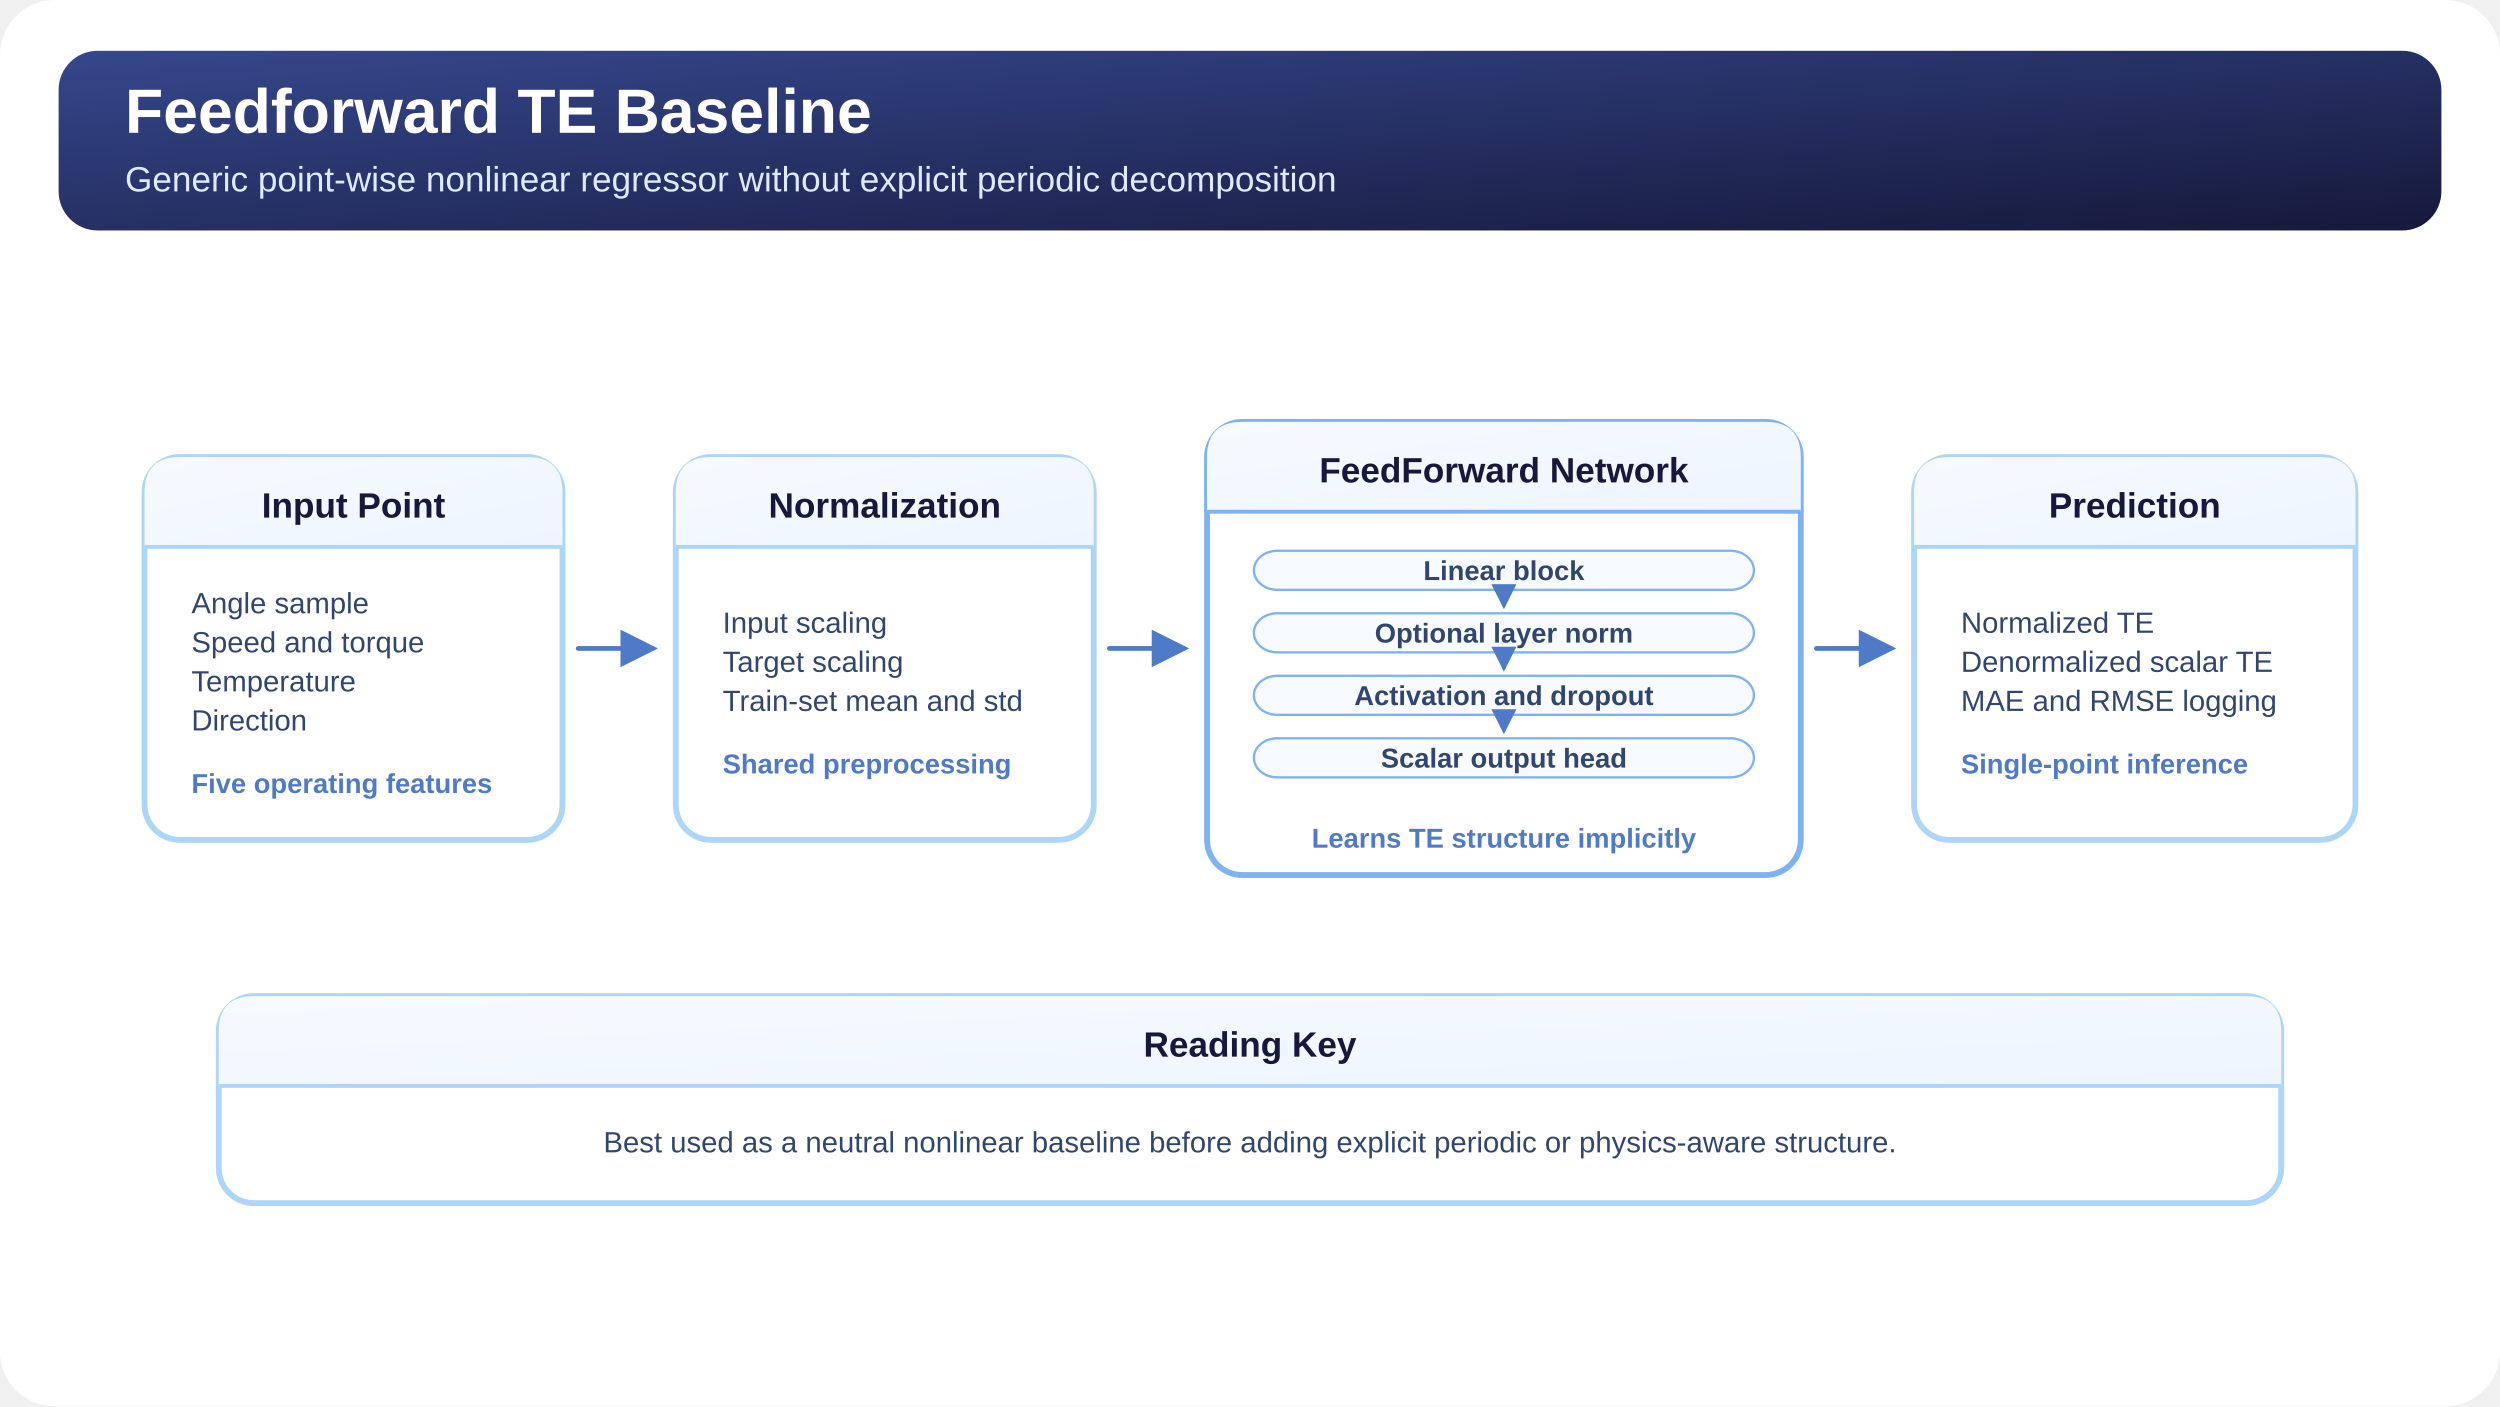
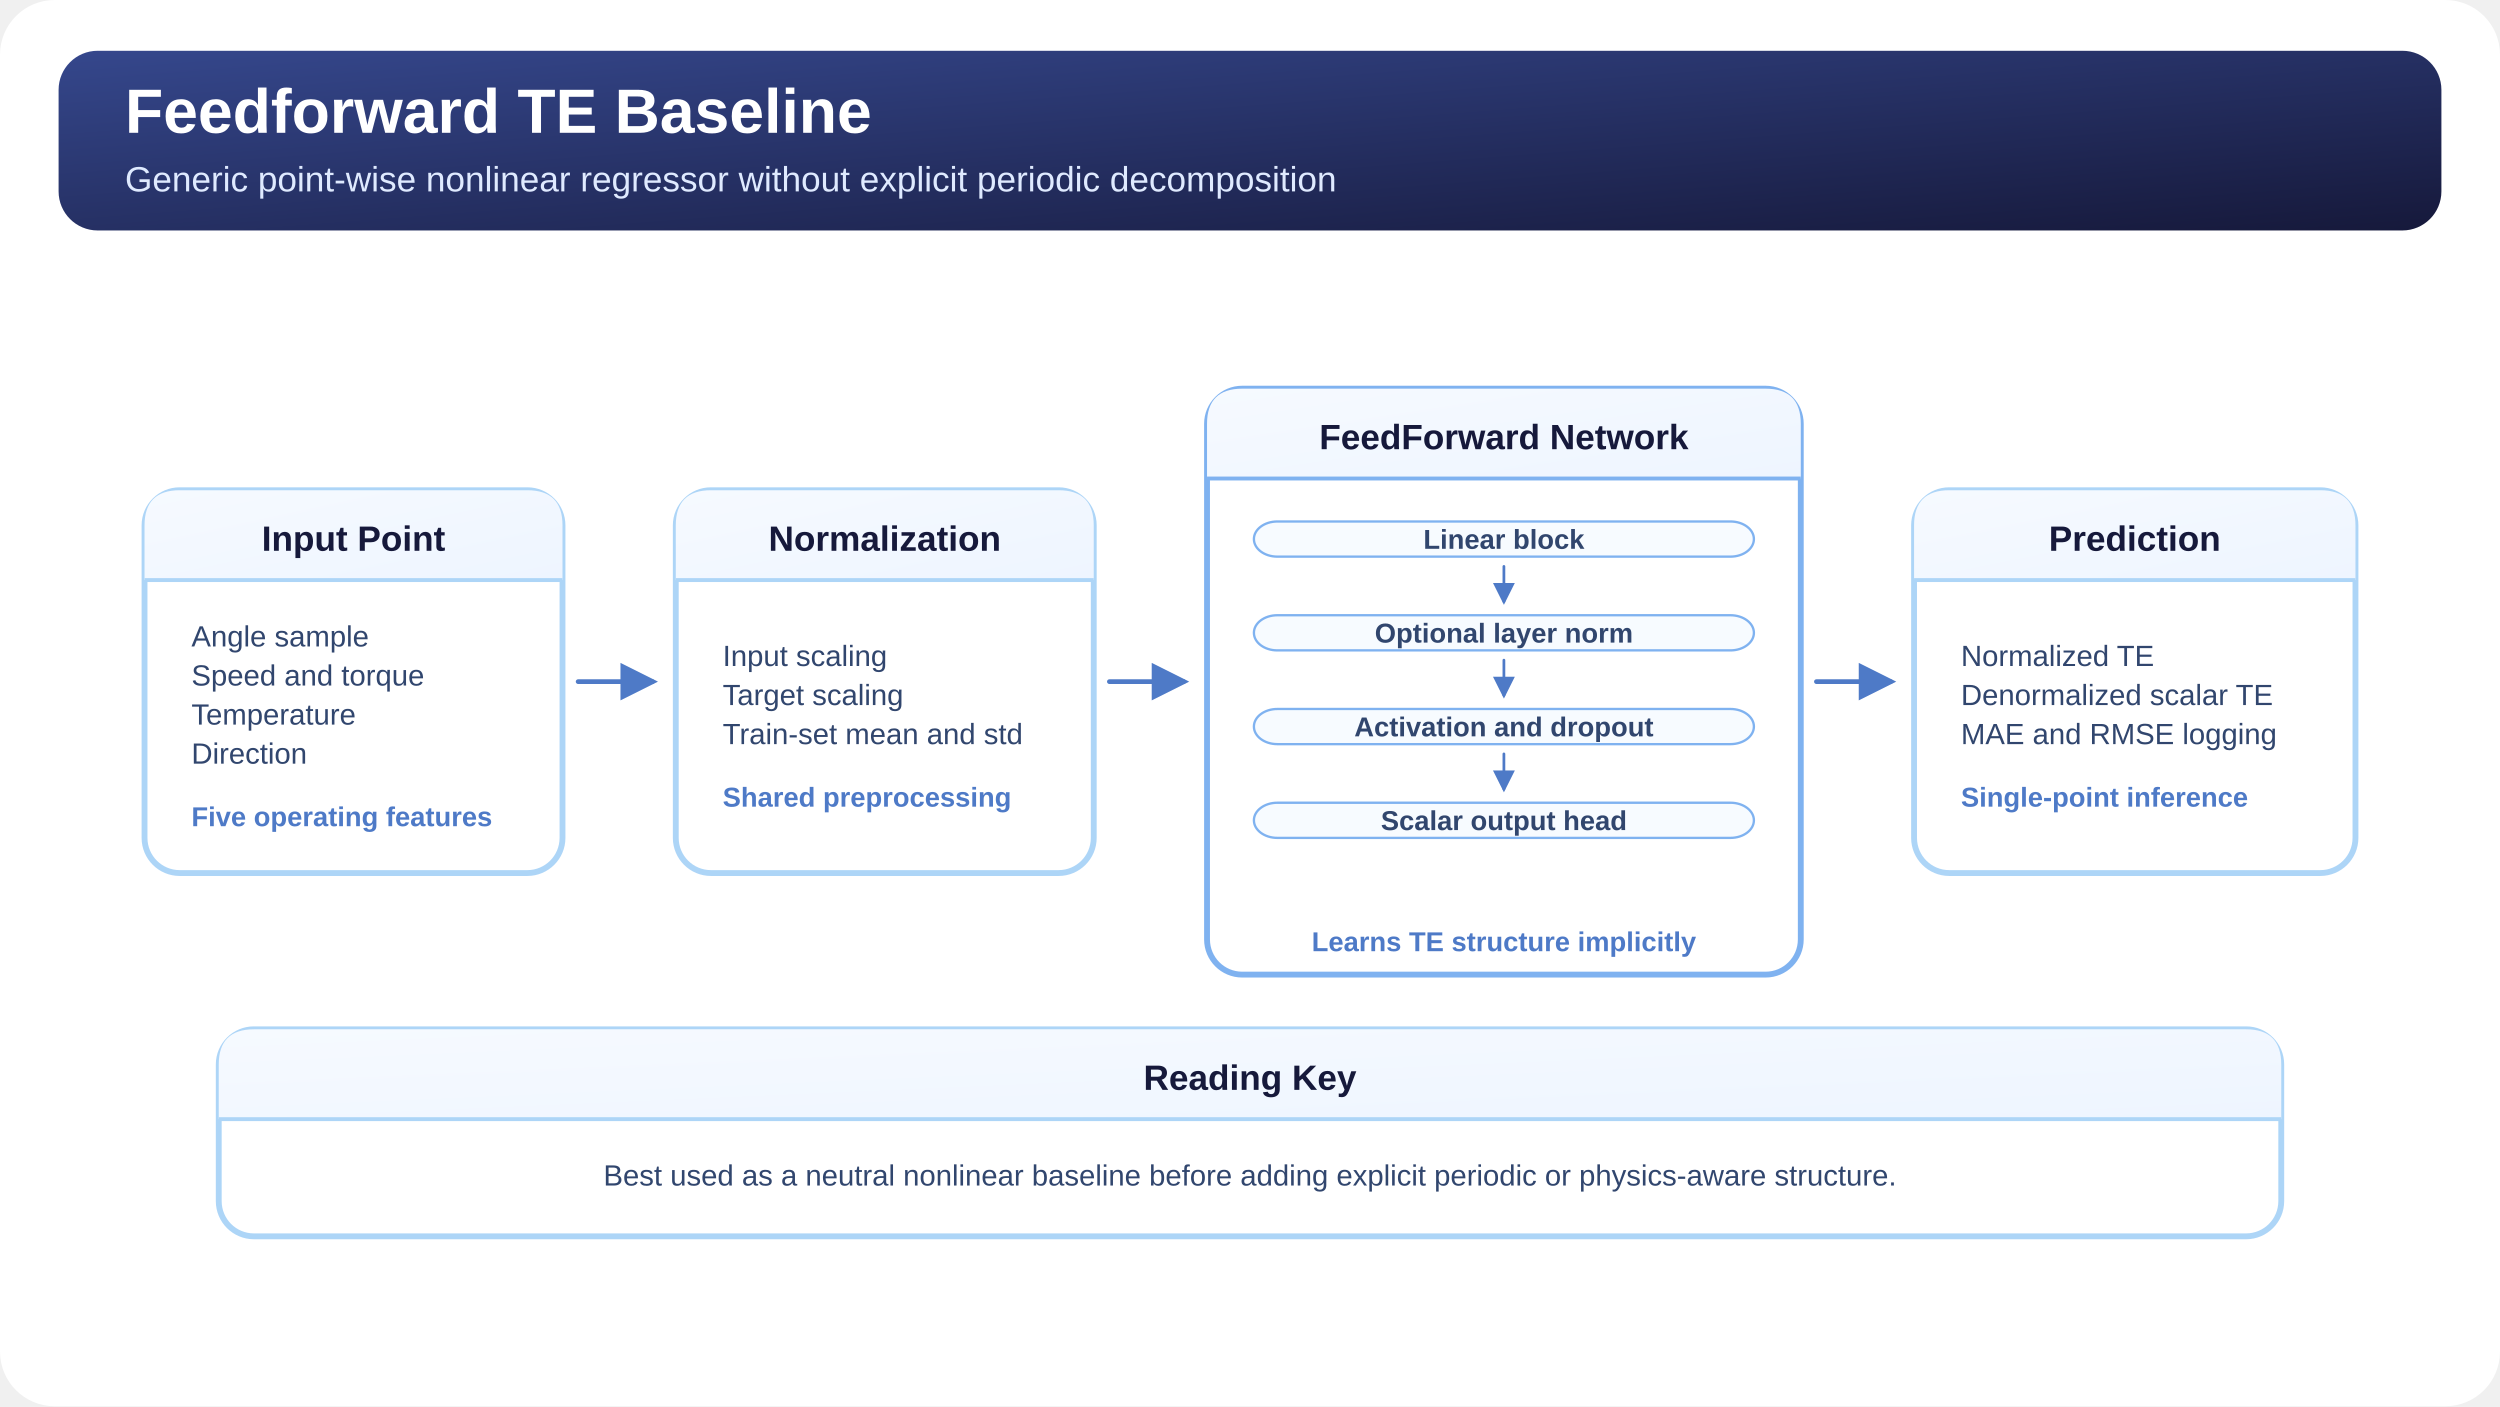
<svg xmlns="http://www.w3.org/2000/svg" width="1280" height="720" viewBox="0 0 1280 720" role="img" aria-labelledby="title desc">
  <defs>
    <linearGradient id="canvas_header" x1="0" y1="0" x2="1" y2="1">
      <stop offset="0%" stop-color="#35478C" />
      <stop offset="100%" stop-color="#16193B" />
    </linearGradient>
    <linearGradient id="card_header" x1="0" y1="0" x2="1" y2="1">
      <stop offset="0%" stop-color="#F6FAFF" />
      <stop offset="100%" stop-color="#EEF5FF" />
    </linearGradient>
    <marker id="arrow_head" markerWidth="8" markerHeight="8" refX="6.8" refY="4" orient="auto" markerUnits="strokeWidth">
      <path d="M0,0 L8,4 L0,8 Z" fill="#4E7AC7" />
    </marker>
    <style>
      .canvas-title { font: 700 32px 'Segoe UI', Arial, sans-serif; fill: #ffffff; }
      .canvas-subtitle { font: 500 18px 'Segoe UI', Arial, sans-serif; fill: #dfeaff; }
      .card-title { font: 700 18px 'Segoe UI', Arial, sans-serif; fill: #16193B; }
      .card-text { font: 500 15px 'Segoe UI', Arial, sans-serif; fill: #31466E; }
      .card-note { font: 600 14px 'Segoe UI', Arial, sans-serif; fill: #4E7AC7; }
      .label { font: 700 16px 'Segoe UI', Arial, sans-serif; fill: #16193B; }
      .tiny { font: 600 14px 'Segoe UI', Arial, sans-serif; fill: #4E7AC7; }
      .node-label { font: 700 12px 'Segoe UI', Arial, sans-serif; fill: #16193B; }
      .node-small-label { font: 700 11px 'Segoe UI', Arial, sans-serif; fill: #16193B; }
      .flow-row-text { font: 600 14px 'Segoe UI', Arial, sans-serif; fill: #31466E; }
    </style>
  </defs>
  <rect x="0" y="0" width="1280" height="720" rx="28" fill="#FFFFFF" />
  <rect x="30" y="26" width="1220" height="92" rx="20" fill="url(#canvas_header)" />
  <text x="64" y="68" class="canvas-title">Feedforward TE Baseline</text>
  <text x="64" y="98" class="canvas-subtitle">Generic point-wise nonlinear regressor without explicit periodic decomposition</text>
-   <g transform="translate(0,52.0)">
+   <g transform="translate(0,69.0)">
    <rect x="74" y="182" width="214" height="196" rx="18" fill="#FFFFFF" stroke="#ADD5F7" stroke-width="3" />
    <path d="M92, 182 H270 Q288, 182 288, 200 V228 H74 V200 Q74, 182 92, 182 Z" fill="url(#card_header)" />
    <line x1="74" y1="228" x2="288" y2="228" stroke="#ADD5F7" stroke-width="2" />
    <text x="181" y="213" text-anchor="middle" class="card-title">Input Point</text>
    <text x="98.0" y="262.0" text-anchor="start" class="card-text">Angle sample</text>
    <text x="98.0" y="282.0" text-anchor="start" class="card-text">Speed and torque</text>
    <text x="98.0" y="302.0" text-anchor="start" class="card-text">Temperature</text>
    <text x="98.0" y="322.0" text-anchor="start" class="card-text">Direction</text>
    <text x="98.0" y="354.0" text-anchor="start" class="card-note">Five operating features</text>
    <rect x="346" y="182" width="214" height="196" rx="18" fill="#FFFFFF" stroke="#ADD5F7" stroke-width="3" />
    <path d="M364, 182 H542 Q560, 182 560, 200 V228 H346 V200 Q346, 182 364, 182 Z" fill="url(#card_header)" />
    <line x1="346" y1="228" x2="560" y2="228" stroke="#ADD5F7" stroke-width="2" />
    <text x="453" y="213" text-anchor="middle" class="card-title">Normalization</text>
    <text x="370.0" y="272.0" text-anchor="start" class="card-text">Input scaling</text>
    <text x="370.0" y="292.0" text-anchor="start" class="card-text">Target scaling</text>
    <text x="370.0" y="312.0" text-anchor="start" class="card-text">Train-set mean and std</text>
    <text x="370.0" y="344.0" text-anchor="start" class="card-note">Shared preprocessing</text>
-     <rect x="618" y="164" width="304" height="232" rx="18" fill="#FFFFFF" stroke="#7FB2F0" stroke-width="3" />
-     <path d="M636, 164 H904 Q922, 164 922, 182 V210 H618 V182 Q618, 164 636, 164 Z" fill="url(#card_header)" />
-     <line x1="618" y1="210" x2="922" y2="210" stroke="#7FB2F0" stroke-width="2" />
-     <text x="770.0" y="195" text-anchor="middle" class="card-title">FeedForward Network</text>
-     <rect x="642" y="230.0" width="256" height="20" rx="12" fill="#F7FBFF" stroke="#7FB2F0" stroke-width="1.2" />
-     <text x="770.0" y="245.0" text-anchor="middle" class="flow-row-text">Linear block</text>
-     <line x1="770.0" y1="253.0" x2="770.0" y2="258.0" stroke="#4E7AC7" stroke-width="1.6" stroke-linecap="round" marker-end="url(#arrow_head)" />
-     <rect x="642" y="262.0" width="256" height="20" rx="12" fill="#F7FBFF" stroke="#7FB2F0" stroke-width="1.2" />
-     <text x="770.0" y="277.0" text-anchor="middle" class="flow-row-text">Optional layer norm</text>
-     <line x1="770.0" y1="285.0" x2="770.0" y2="290.0" stroke="#4E7AC7" stroke-width="1.6" stroke-linecap="round" marker-end="url(#arrow_head)" />
-     <rect x="642" y="294.0" width="256" height="20" rx="12" fill="#F7FBFF" stroke="#7FB2F0" stroke-width="1.2" />
-     <text x="770.0" y="309.0" text-anchor="middle" class="flow-row-text">Activation and dropout</text>
-     <line x1="770.0" y1="317.0" x2="770.0" y2="322.0" stroke="#4E7AC7" stroke-width="1.6" stroke-linecap="round" marker-end="url(#arrow_head)" />
-     <rect x="642" y="326.0" width="256" height="20" rx="12" fill="#F7FBFF" stroke="#7FB2F0" stroke-width="1.2" />
-     <text x="770.0" y="341.0" text-anchor="middle" class="flow-row-text">Scalar output head</text>
-     <text x="770.0" y="382.0" text-anchor="middle" class="card-note">Learns TE structure implicitly</text>
+     <rect x="618" y="130" width="304" height="300" rx="18" fill="#FFFFFF" stroke="#7FB2F0" stroke-width="3" />
+     <path d="M636, 130 H904 Q922, 130 922, 148 V176 H618 V148 Q618, 130 636, 130 Z" fill="url(#card_header)" />
+     <line x1="618" y1="176" x2="922" y2="176" stroke="#7FB2F0" stroke-width="2" />
+     <text x="770.0" y="161" text-anchor="middle" class="card-title">FeedForward Network</text>
+     <rect x="642" y="198.0" width="256" height="18" rx="12" fill="#F7FBFF" stroke="#7FB2F0" stroke-width="1.2" />
+     <text x="770.0" y="212.0" text-anchor="middle" class="flow-row-text">Linear block</text>
+     <line x1="770.0" y1="221.0" x2="770.0" y2="239.0" stroke="#4E7AC7" stroke-width="1.4" stroke-linecap="round" marker-end="url(#arrow_head)" />
+     <rect x="642" y="246.0" width="256" height="18" rx="12" fill="#F7FBFF" stroke="#7FB2F0" stroke-width="1.2" />
+     <text x="770.0" y="260.0" text-anchor="middle" class="flow-row-text">Optional layer norm</text>
+     <line x1="770.0" y1="269.0" x2="770.0" y2="287.0" stroke="#4E7AC7" stroke-width="1.4" stroke-linecap="round" marker-end="url(#arrow_head)" />
+     <rect x="642" y="294.0" width="256" height="18" rx="12" fill="#F7FBFF" stroke="#7FB2F0" stroke-width="1.2" />
+     <text x="770.0" y="308.0" text-anchor="middle" class="flow-row-text">Activation and dropout</text>
+     <line x1="770.0" y1="317.0" x2="770.0" y2="335.0" stroke="#4E7AC7" stroke-width="1.4" stroke-linecap="round" marker-end="url(#arrow_head)" />
+     <rect x="642" y="342.0" width="256" height="18" rx="12" fill="#F7FBFF" stroke="#7FB2F0" stroke-width="1.2" />
+     <text x="770.0" y="356.0" text-anchor="middle" class="flow-row-text">Scalar output head</text>
+     <text x="770.0" y="418.0" text-anchor="middle" class="card-note">Learns TE structure implicitly</text>
    <rect x="980" y="182" width="226" height="196" rx="18" fill="#FFFFFF" stroke="#ADD5F7" stroke-width="3" />
    <path d="M998, 182 H1188 Q1206, 182 1206, 200 V228 H980 V200 Q980, 182 998, 182 Z" fill="url(#card_header)" />
    <line x1="980" y1="228" x2="1206" y2="228" stroke="#ADD5F7" stroke-width="2" />
    <text x="1093" y="213" text-anchor="middle" class="card-title">Prediction</text>
    <text x="1004.0" y="272.0" text-anchor="start" class="card-text">Normalized TE</text>
    <text x="1004.0" y="292.0" text-anchor="start" class="card-text">Denormalized scalar TE</text>
    <text x="1004.0" y="312.0" text-anchor="start" class="card-text">MAE and RMSE logging</text>
    <text x="1004.0" y="344.0" text-anchor="start" class="card-note">Single-point inference</text>
    <path d="M296.0,280.0 L315.0,280.0 L315.0,280.0 L334.0,280.0" fill="none" stroke="#4E7AC7" stroke-width="2.4" stroke-linejoin="round" stroke-linecap="round" marker-end="url(#arrow_head)" />
    <path d="M568.0,280.0 L587.0,280.0 L587.0,280.0 L606.0,280.0" fill="none" stroke="#4E7AC7" stroke-width="2.4" stroke-linejoin="round" stroke-linecap="round" marker-end="url(#arrow_head)" />
    <path d="M930.0,280.0 L949.0,280.0 L949.0,280.0 L968.0,280.0" fill="none" stroke="#4E7AC7" stroke-width="2.4" stroke-linejoin="round" stroke-linecap="round" marker-end="url(#arrow_head)" />
    <rect x="112" y="458" width="1056" height="106" rx="18" fill="#FFFFFF" stroke="#ADD5F7" stroke-width="3" />
    <path d="M130, 458 H1150 Q1168, 458 1168, 476 V504 H112 V476 Q112, 458 130, 458 Z" fill="url(#card_header)" />
    <line x1="112" y1="504" x2="1168" y2="504" stroke="#ADD5F7" stroke-width="2" />
    <text x="640" y="489" text-anchor="middle" class="card-title">Reading Key</text>
    <text x="640.0" y="538.0" text-anchor="middle" class="card-text">Best used as a neutral nonlinear baseline before adding explicit periodic or physics-aware structure.</text>
  </g>
</svg>
